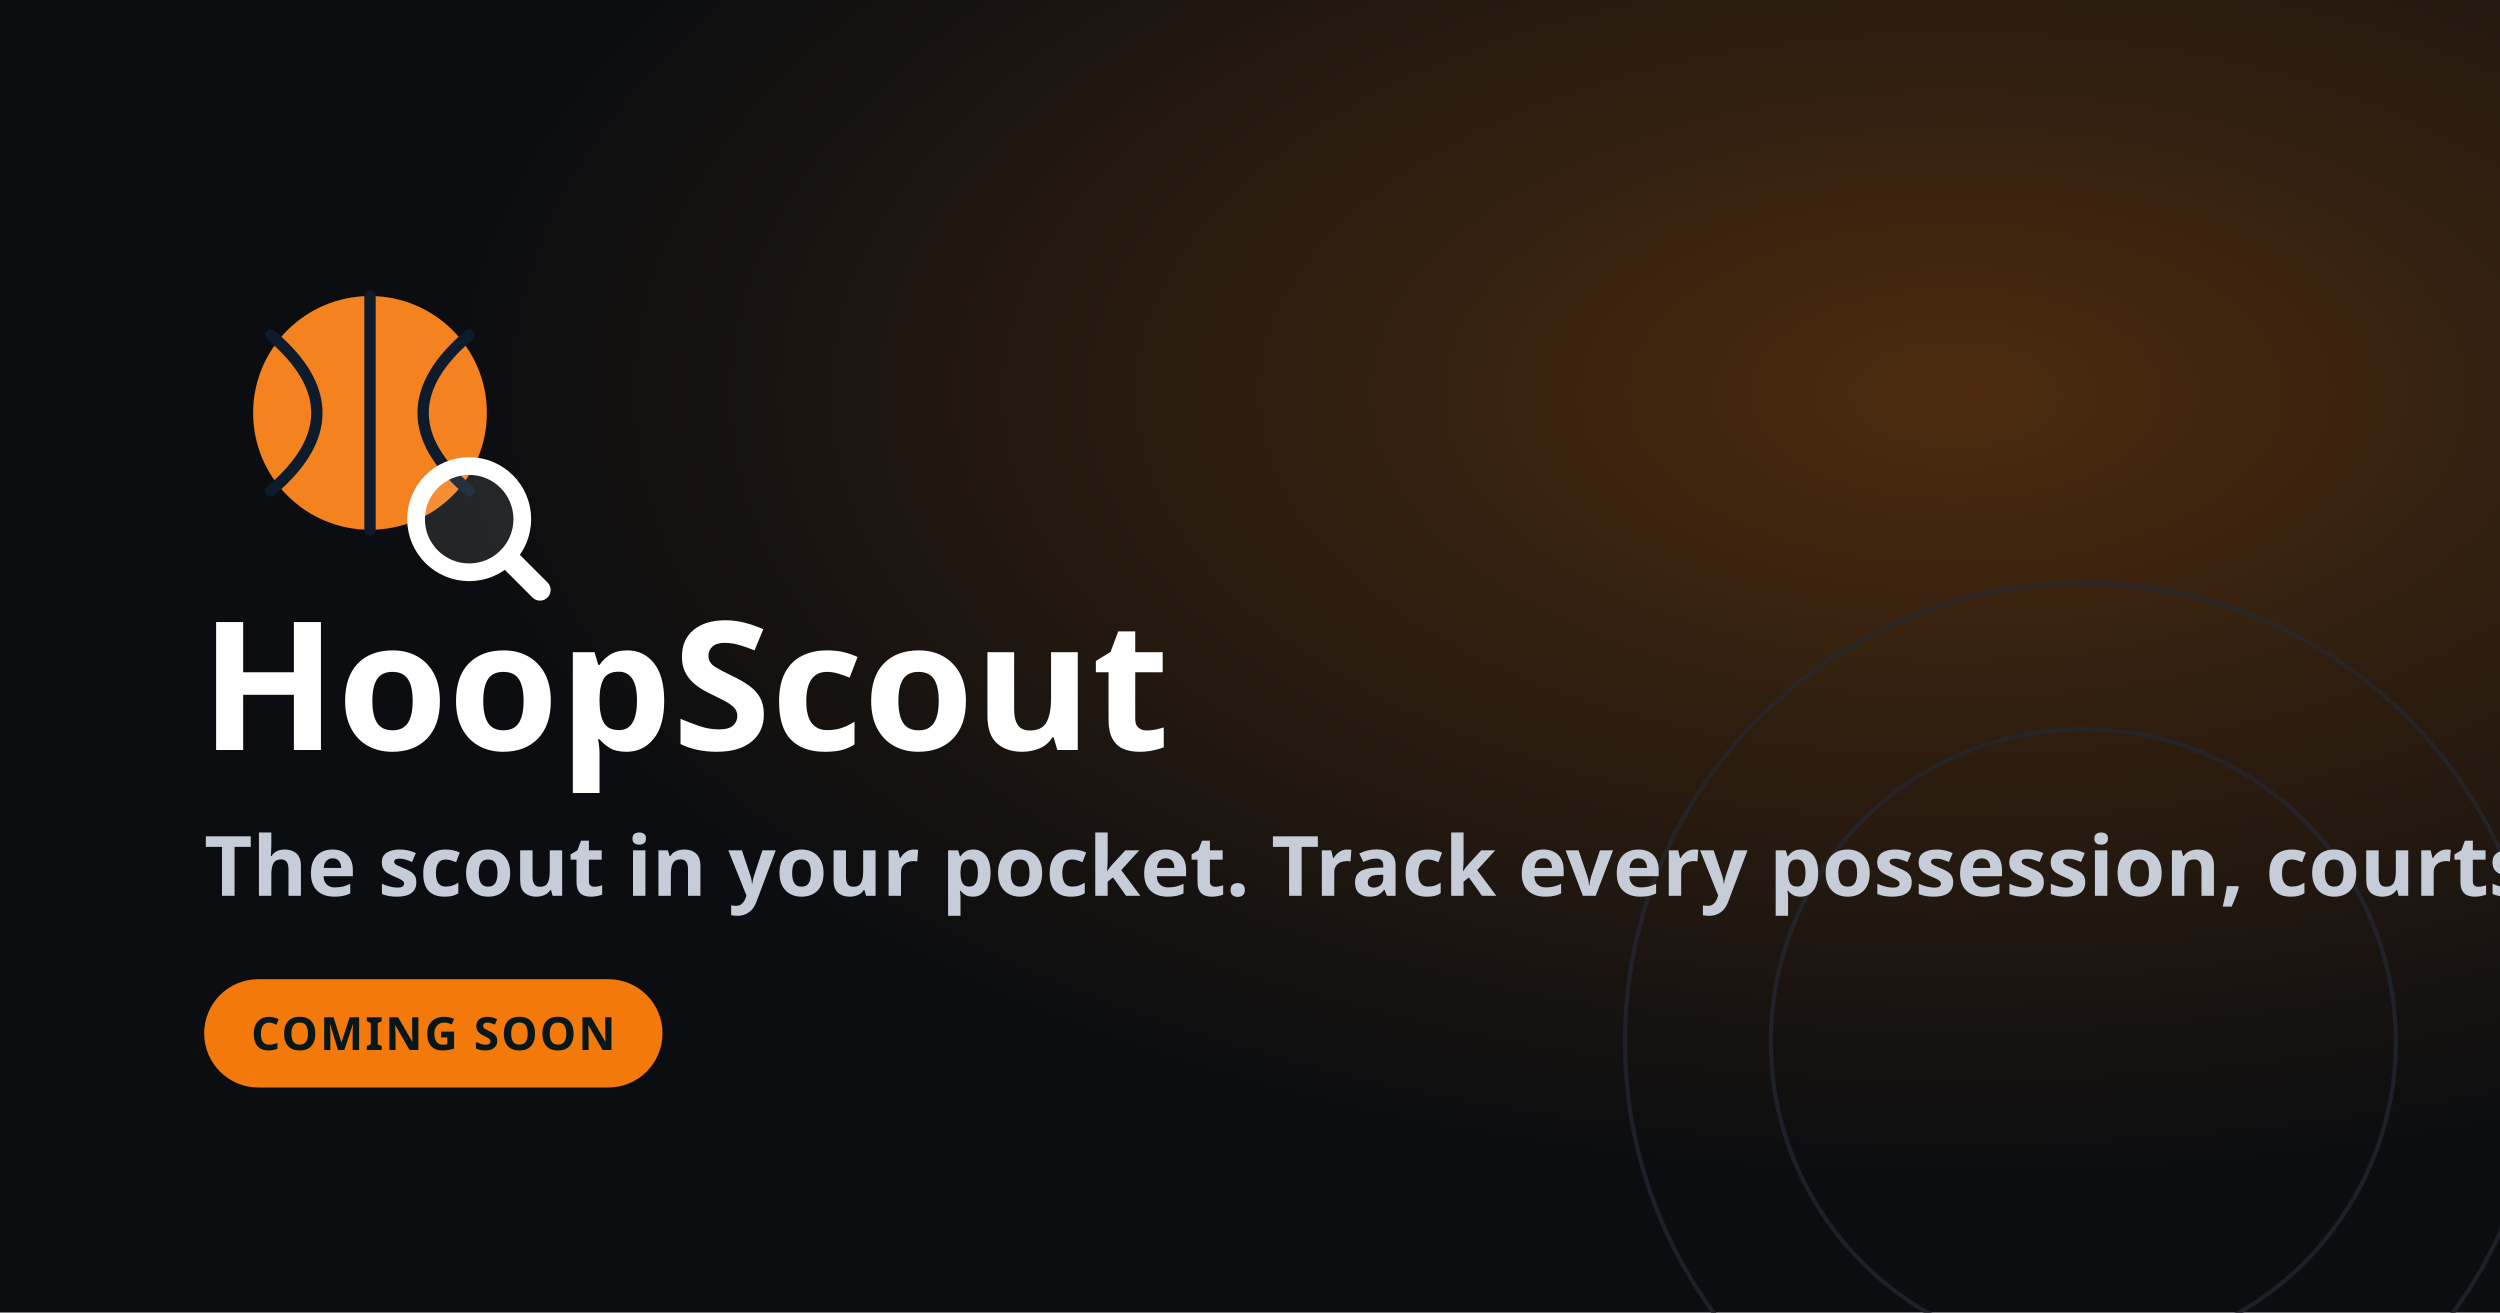
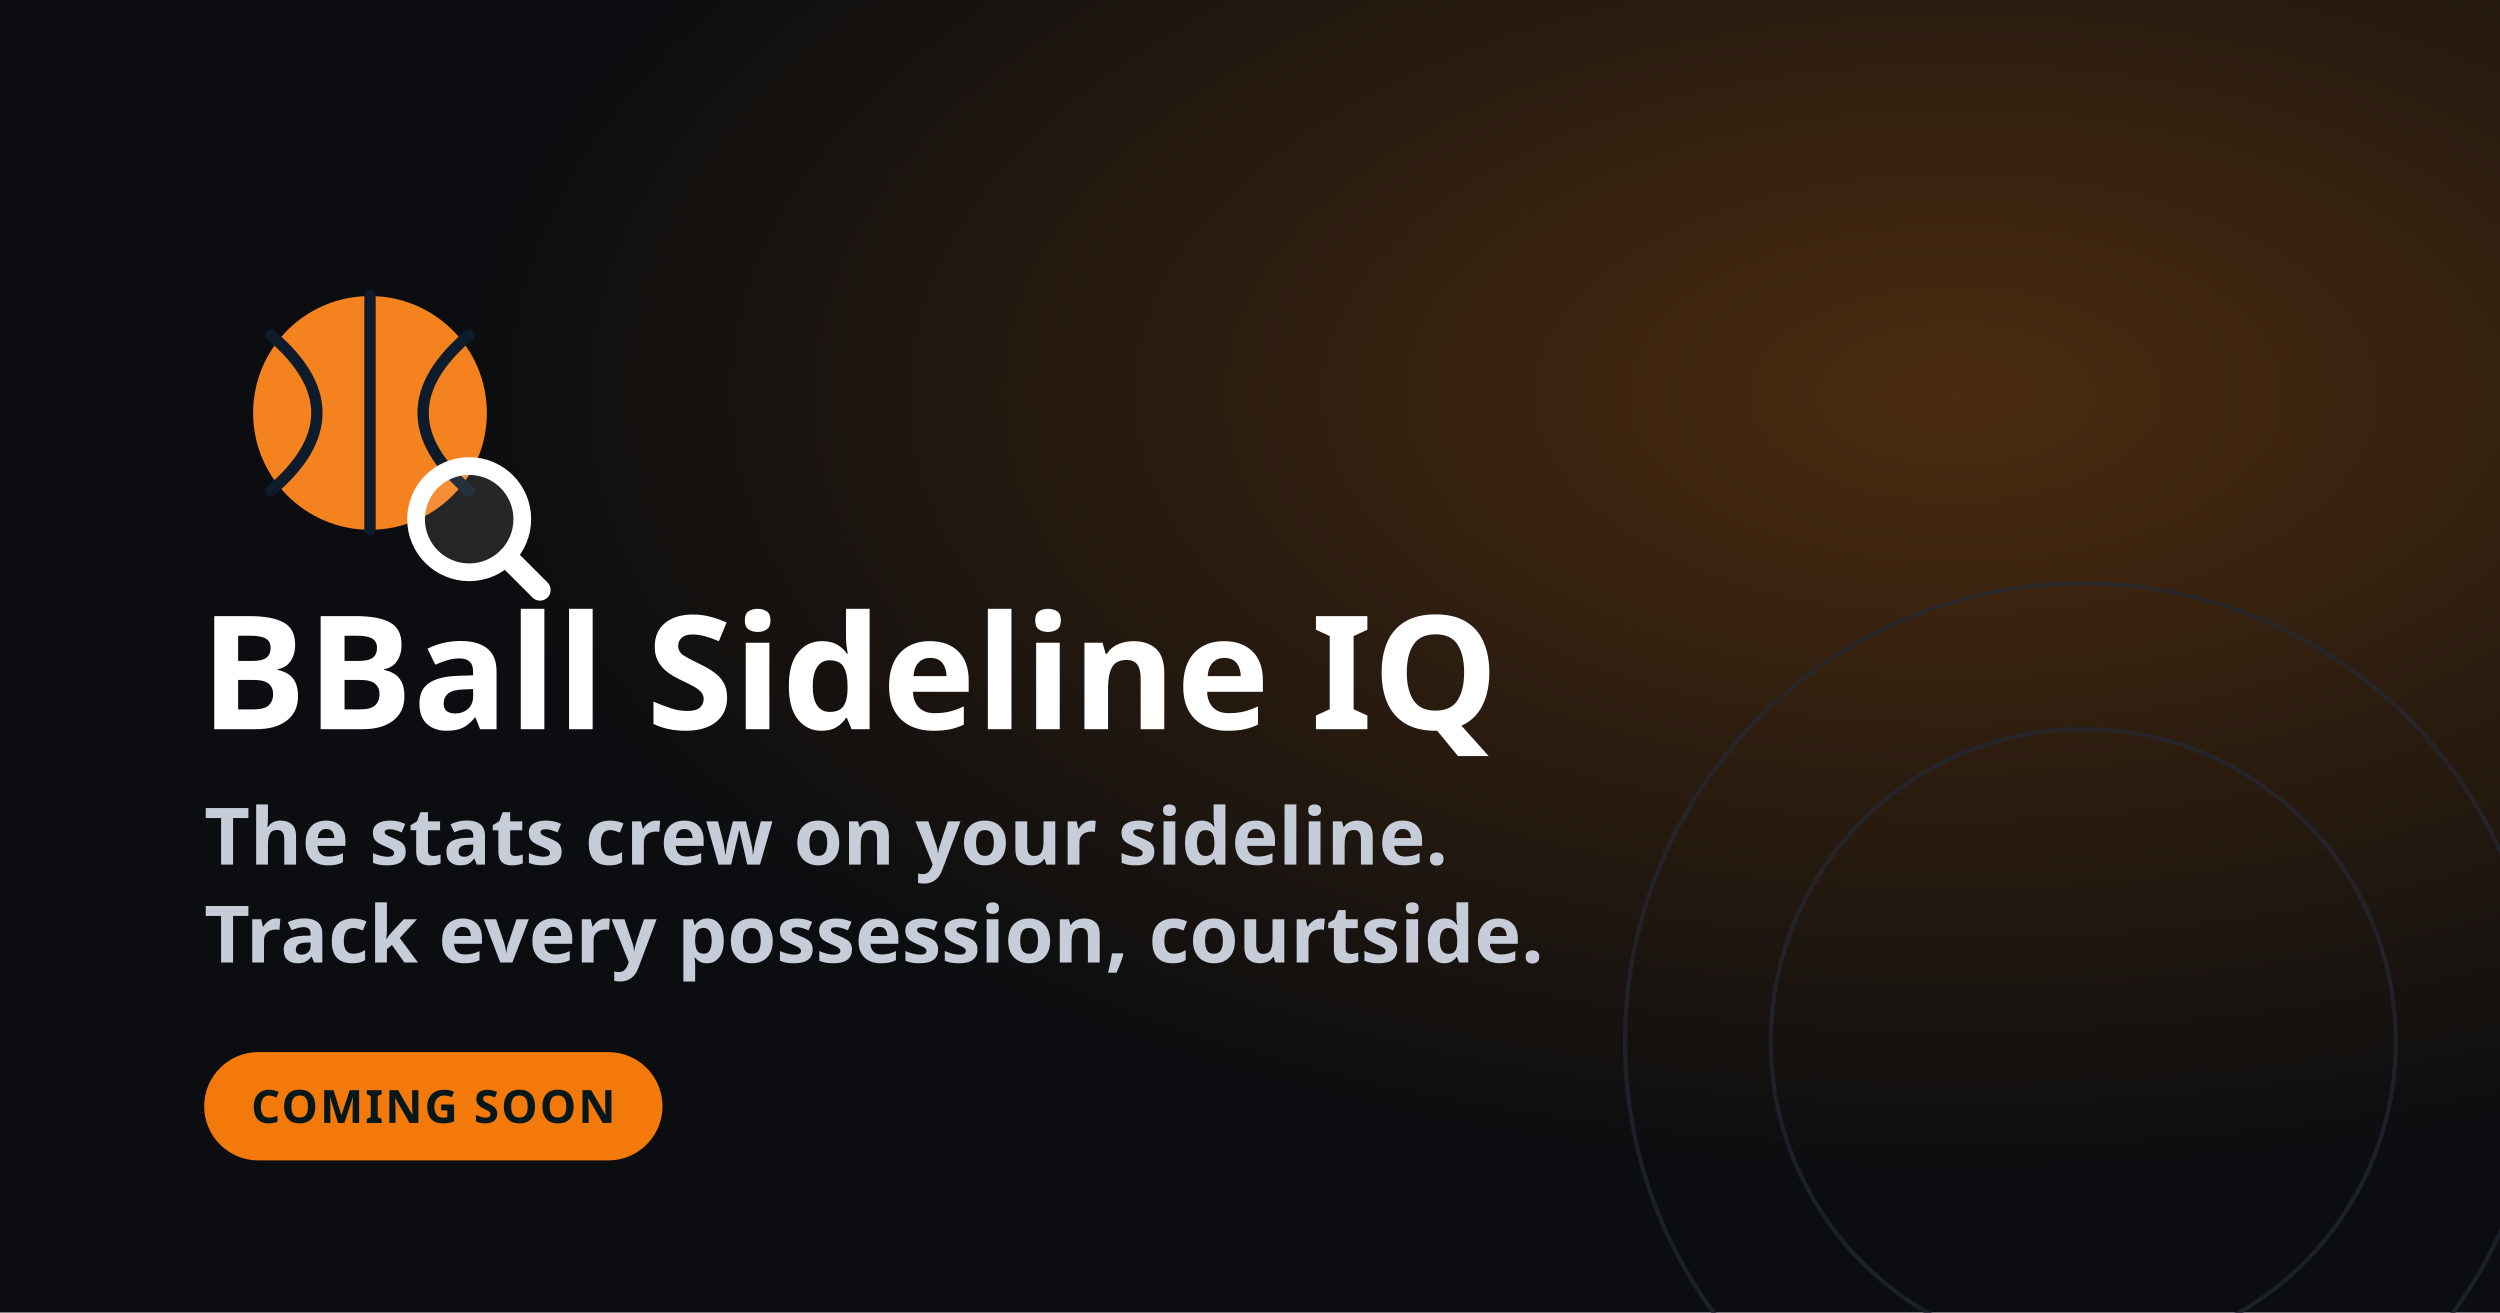
- <svg xmlns="http://www.w3.org/2000/svg" viewBox="0 0 1200 630" font-family="'Poppins','Barlow Semi Condensed',sans-serif" role="img" aria-label="HoopScout — coaching stats, courtside">
+ <svg xmlns="http://www.w3.org/2000/svg" viewBox="0 0 1200 630" font-family="'Poppins','Barlow Semi Condensed',sans-serif" role="img" aria-label="BBall Sideline IQ — coaching stats, courtside">
  <defs>
    <radialGradient id="glow" cx="78%" cy="30%" r="60%">
      <stop offset="0%" stop-color="#F2790A" stop-opacity="0.28" />
      <stop offset="100%" stop-color="#F2790A" stop-opacity="0" />
    </radialGradient>
  </defs>
  <rect width="1200" height="630" fill="#0B0D10" />
  <rect width="1200" height="630" fill="url(#glow)" />
  <g stroke="#232833" stroke-width="2" fill="none" opacity="0.7">
    <circle cx="1000" cy="500" r="220" />
    <circle cx="1000" cy="500" r="150" />
  </g>
  <g transform="translate(96,120) scale(1.7)">
    <circle cx="48" cy="46" r="33" fill="#F4821F" />
    <line x1="48" y1="13" x2="48" y2="79" stroke="#0D1B2A" stroke-width="3.2" stroke-linecap="round" />
    <path d="M 20,24 Q 46,46 20,68" stroke="#0D1B2A" stroke-width="3.2" fill="none" stroke-linecap="round" />
    <path d="M 76,24 Q 50,46 76,68" stroke="#0D1B2A" stroke-width="3.2" fill="none" stroke-linecap="round" />
    <circle cx="76" cy="76" r="15" fill="rgba(255,255,255,0.10)" stroke="#fff" stroke-width="5" />
    <line x1="87" y1="87" x2="96" y2="96" stroke="#fff" stroke-width="6" stroke-linecap="round" />
  </g>
-   <text x="96" y="360" fill="#FFFFFF" font-size="86" font-weight="700">HoopScout</text>
-   <text x="98" y="430" fill="#C6CDD8" font-family="'Barlow Semi Condensed',sans-serif" font-size="40" font-weight="600">The scout in your pocket. Track every possession, courtside.</text>
-   <g transform="translate(98,470)">
+   <text x="96" y="350" fill="#FFFFFF" font-size="76" font-weight="700">BBall Sideline IQ</text>
+   <text x="98" y="415" fill="#C6CDD8" font-family="'Barlow Semi Condensed',sans-serif" font-size="38" font-weight="600">The stats crew on your sideline.</text>
+   <text x="98" y="462" fill="#C6CDD8" font-family="'Barlow Semi Condensed',sans-serif" font-size="38" font-weight="600">Track every possession, courtside.</text>
+   <g transform="translate(98,505)">
    <rect width="220" height="52" rx="26" fill="#F2790A" />
    <text x="110" y="34" fill="#06171A" font-family="'Barlow Semi Condensed',sans-serif" font-size="22" font-weight="700" text-anchor="middle" letter-spacing="1">COMING SOON</text>
  </g>
</svg>
